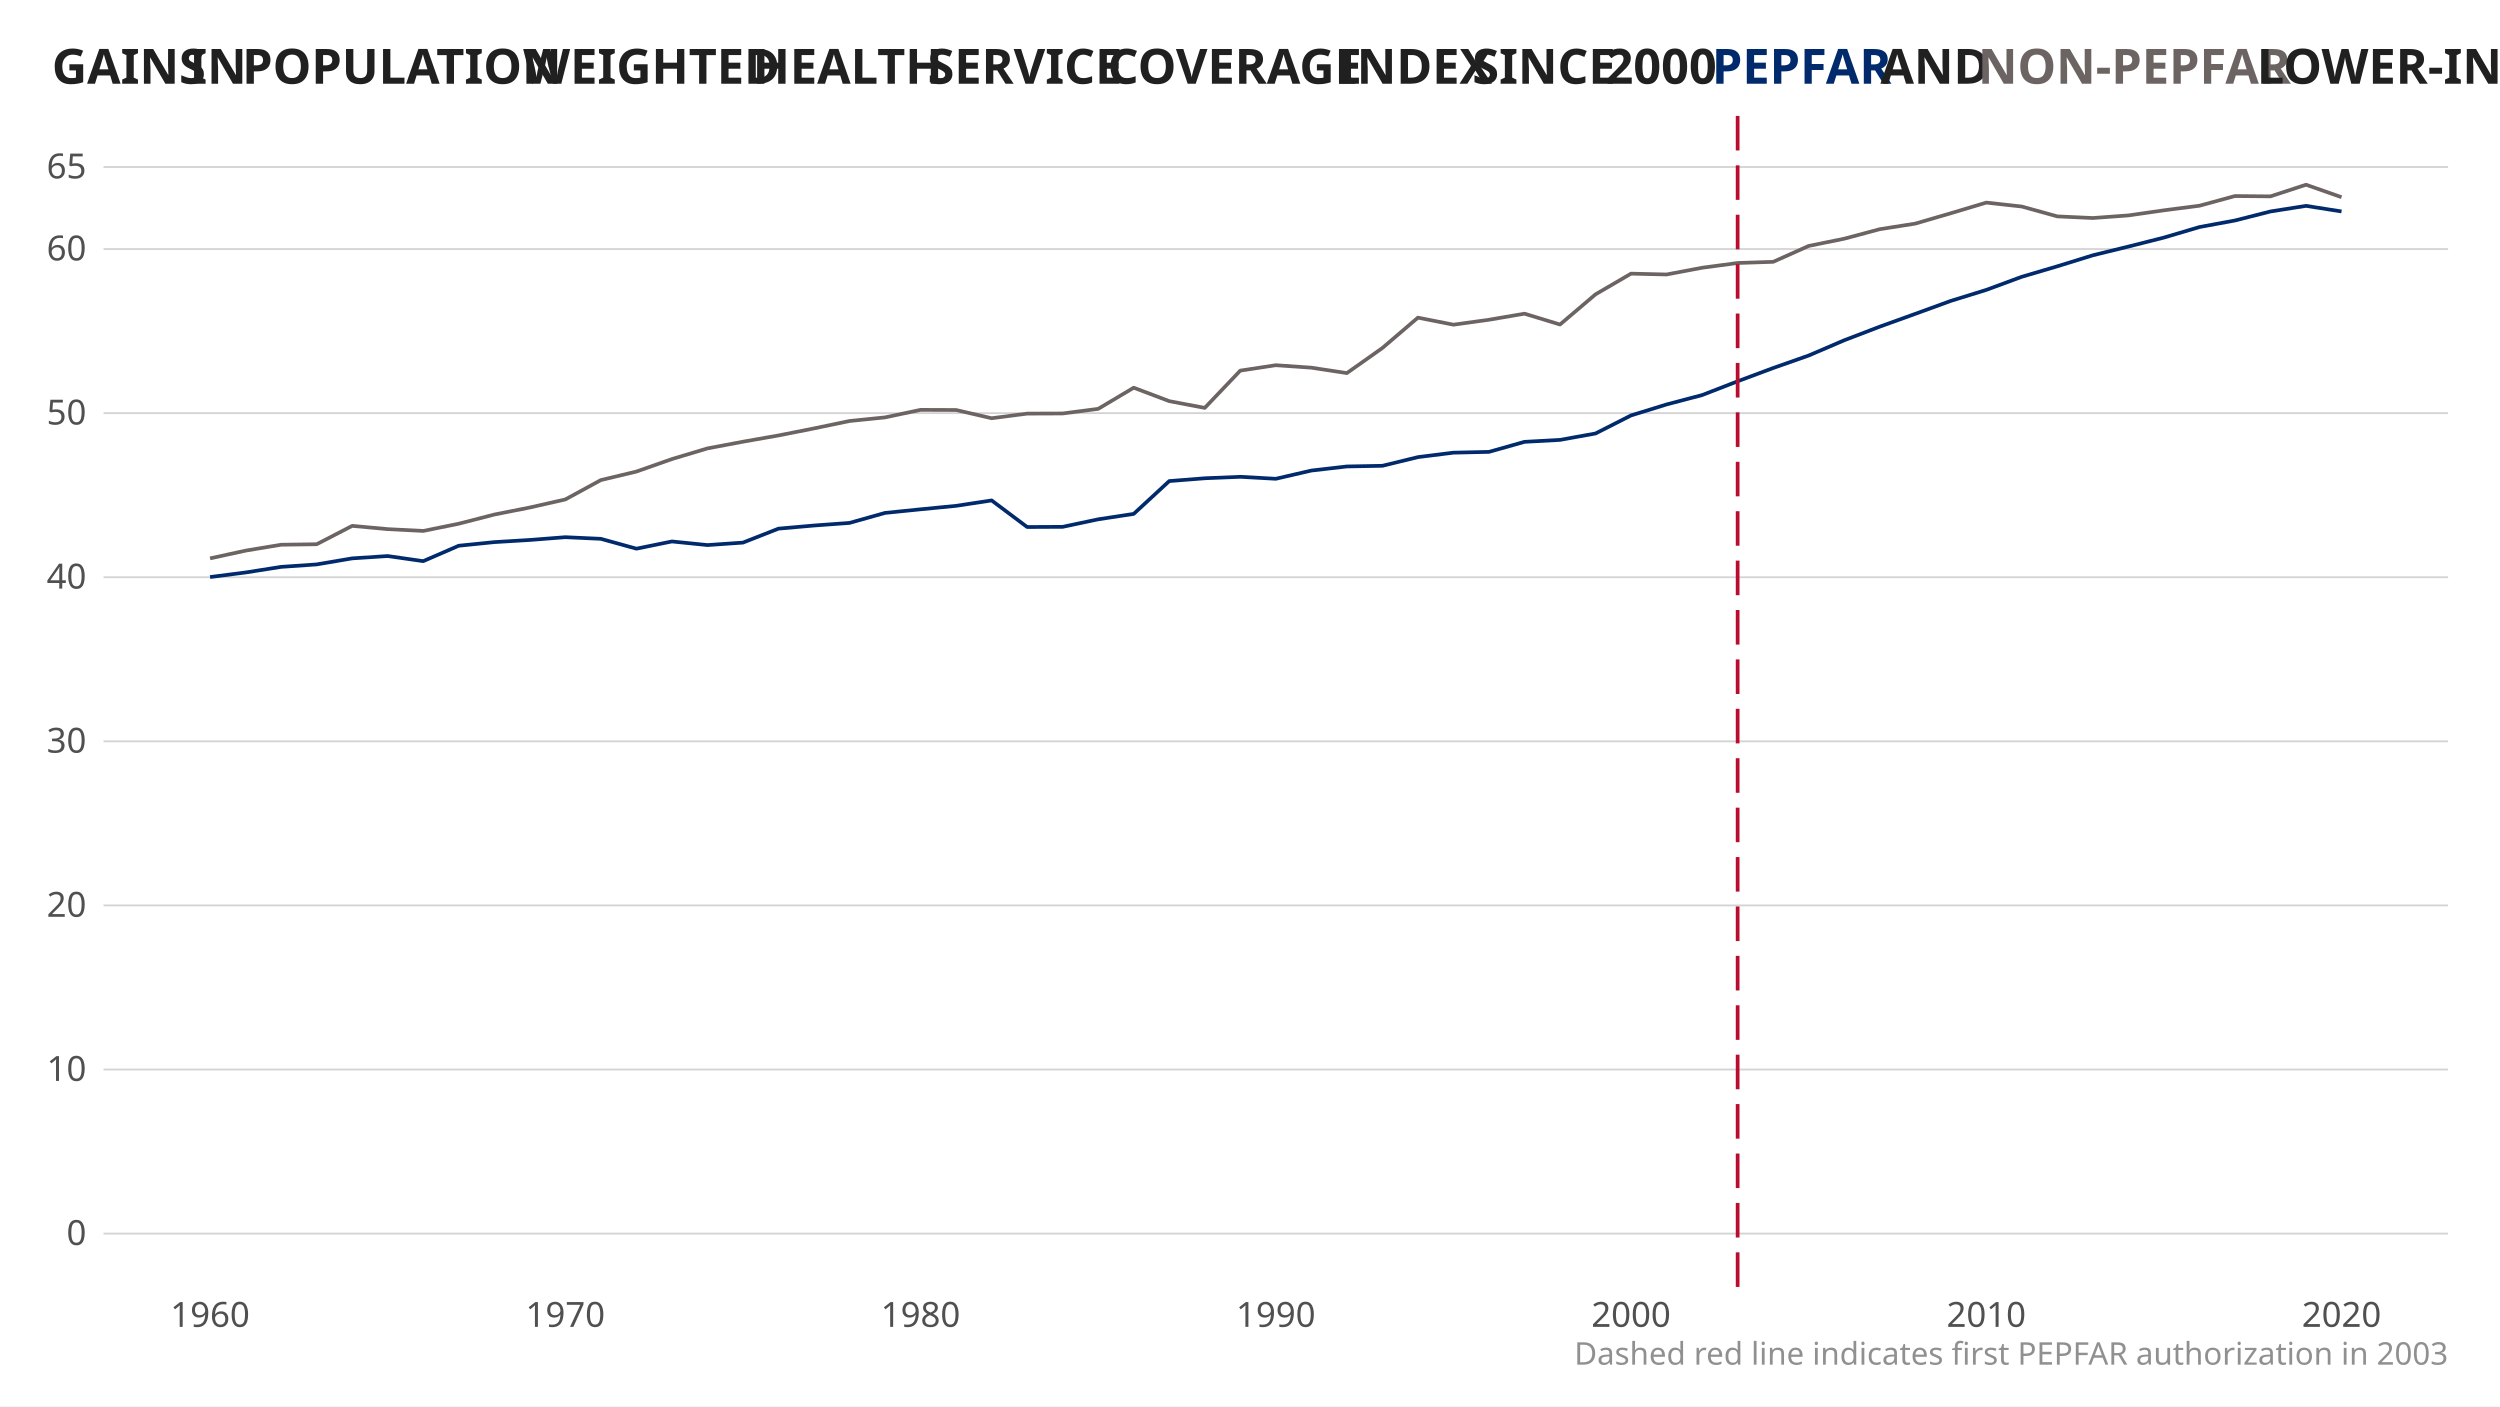
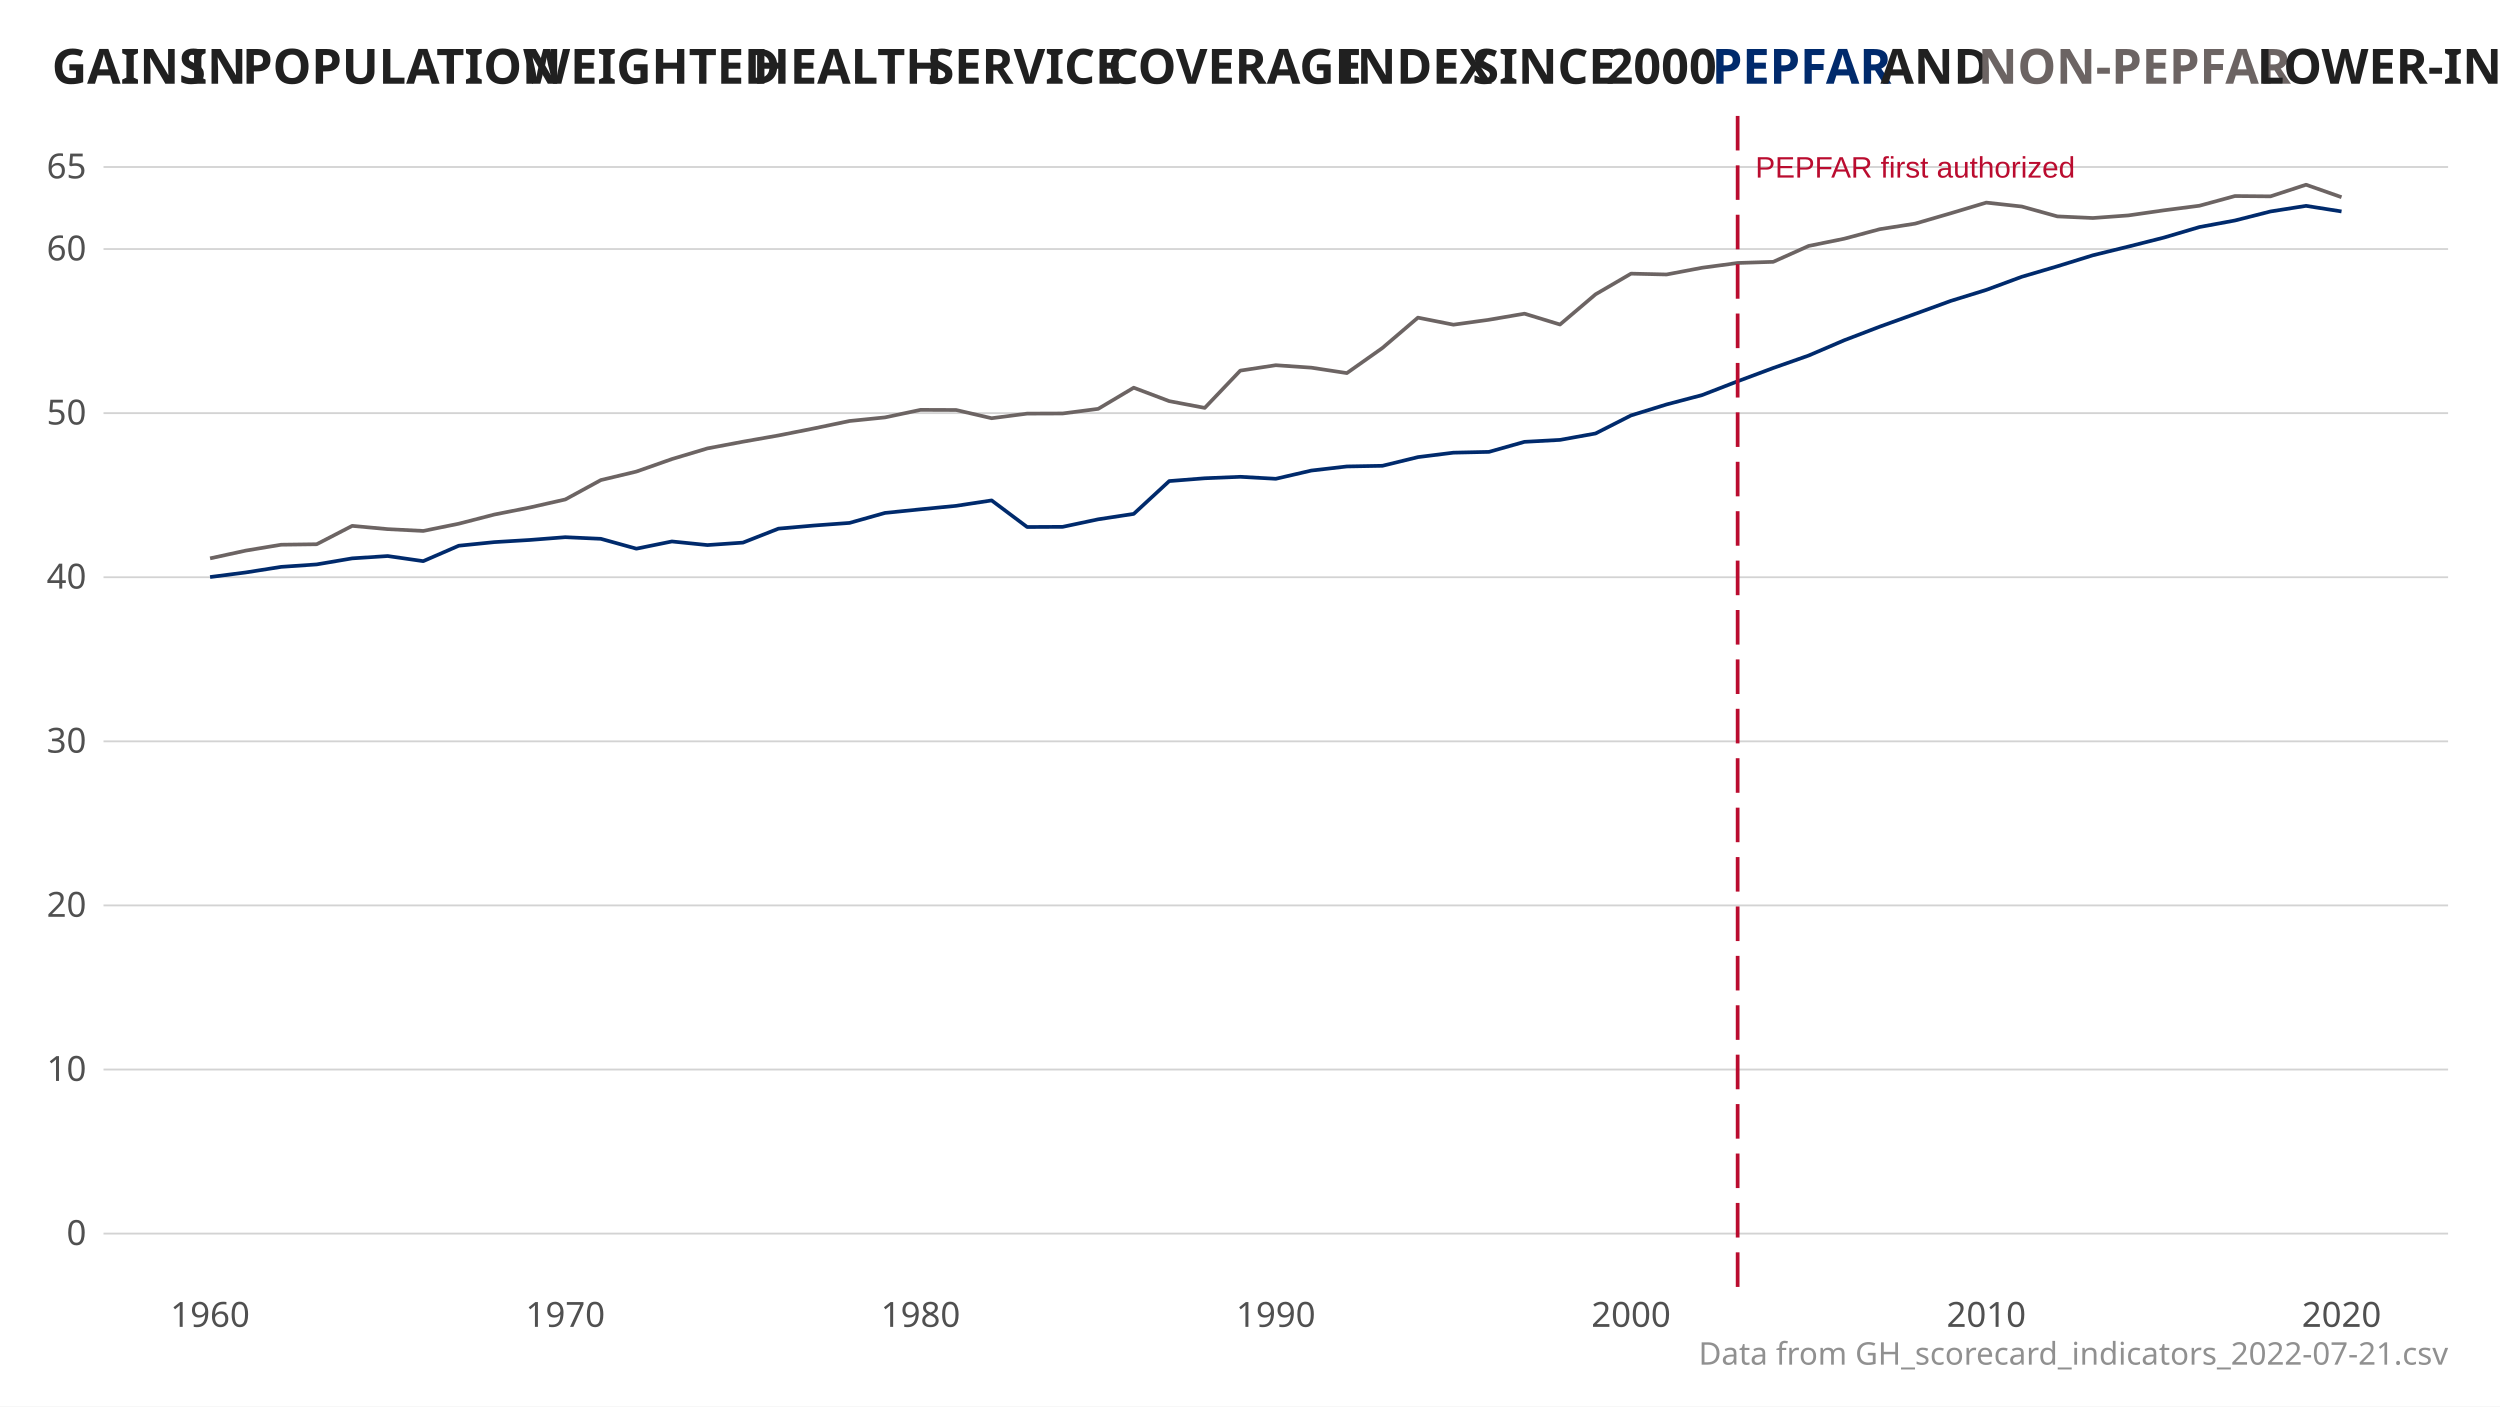
<svg xmlns="http://www.w3.org/2000/svg" class="svglite" width="720.00pt" height="405.00pt" viewBox="0 0 720.00 405.00">
  <defs>
    <style type="text/css">
    .svglite line, .svglite polyline, .svglite polygon, .svglite path, .svglite rect, .svglite circle {
      fill: none;
      stroke: #000000;
      stroke-linecap: round;
      stroke-linejoin: round;
      stroke-miterlimit: 10.00;
    }
    .svglite text {
      white-space: pre;
    }
  </style>
  </defs>
  <rect width="100%" height="100%" style="stroke: none; fill: #FFFFFF;" />
  <defs>
    <clipPath id="cpMC4wMHw3MjAuMDB8MC4wMHw0MDUuMDA=">
      <rect x="0.00" y="0.00" width="720.00" height="405.00" />
    </clipPath>
  </defs>
  <g clip-path="url(#cpMC4wMHw3MjAuMDB8MC4wMHw0MDUuMDA=)">
    <rect x="0.00" y="0.00" width="720.00" height="405.00" style="stroke-width: 1.07; stroke: none; fill: #FFFFFF;" />
  </g>
  <defs>
    <clipPath id="cpMjkuODF8NzA1LjA2fDMyLjc0fDM3MC42Mw==">
      <rect x="29.81" y="32.74" width="675.24" height="337.90" />
    </clipPath>
  </defs>
  <g clip-path="url(#cpMjkuODF8NzA1LjA2fDMyLjc0fDM3MC42Mw==)">
    <polyline points="29.81,355.27 705.06,355.27 " style="stroke-width: 0.53; stroke: #D3D3D3; stroke-linecap: butt;" />
    <polyline points="29.81,308.02 705.06,308.02 " style="stroke-width: 0.53; stroke: #D3D3D3; stroke-linecap: butt;" />
    <polyline points="29.81,260.76 705.06,260.76 " style="stroke-width: 0.53; stroke: #D3D3D3; stroke-linecap: butt;" />
    <polyline points="29.81,213.50 705.06,213.50 " style="stroke-width: 0.53; stroke: #D3D3D3; stroke-linecap: butt;" />
    <polyline points="29.81,166.24 705.06,166.24 " style="stroke-width: 0.53; stroke: #D3D3D3; stroke-linecap: butt;" />
    <polyline points="29.81,118.98 705.06,118.98 " style="stroke-width: 0.53; stroke: #D3D3D3; stroke-linecap: butt;" />
    <polyline points="29.81,71.72 705.06,71.72 " style="stroke-width: 0.53; stroke: #D3D3D3; stroke-linecap: butt;" />
    <polyline points="29.81,48.09 705.06,48.09 " style="stroke-width: 0.53; stroke: #D3D3D3; stroke-linecap: butt;" />
    <polyline points="60.50,160.81 70.74,158.58 80.97,156.88 91.20,156.74 101.43,151.45 111.66,152.39 121.89,152.91 132.12,150.83 142.35,148.19 152.58,146.16 162.81,143.84 173.05,138.26 183.28,135.81 193.51,132.21 203.74,129.14 213.97,127.21 224.20,125.41 234.43,123.38 244.66,121.25 254.89,120.21 265.12,118.04 275.35,118.08 285.59,120.45 295.82,119.12 306.05,119.08 316.28,117.75 326.51,111.66 336.74,115.53 346.97,117.47 357.20,106.74 367.43,105.18 377.66,105.89 387.90,107.45 398.13,100.22 408.36,91.48 418.59,93.51 428.82,92.09 439.05,90.34 449.28,93.46 459.51,84.77 469.74,78.81 479.97,79.05 490.21,77.11 500.44,75.74 510.67,75.41 520.90,70.83 531.13,68.75 541.36,66.01 551.59,64.40 561.82,61.42 572.05,58.35 582.28,59.48 592.52,62.32 602.75,62.79 612.98,62.04 623.21,60.57 633.44,59.25 643.67,56.46 653.90,56.55 664.13,53.20 674.36,56.79 " style="stroke-width: 1.07; stroke: #6C6463; stroke-linecap: butt;" />
    <polyline points="60.50,166.19 70.74,164.87 80.97,163.26 91.20,162.55 101.43,160.81 111.66,160.14 121.89,161.61 132.12,157.17 142.35,156.13 152.58,155.51 162.81,154.71 173.05,155.18 183.28,158.02 193.51,155.94 203.74,156.98 213.97,156.27 224.20,152.25 234.43,151.35 244.66,150.60 254.89,147.72 265.12,146.68 275.35,145.68 285.59,144.12 295.82,151.78 306.05,151.73 316.28,149.56 326.51,148.00 336.74,138.55 346.97,137.74 357.20,137.32 367.43,137.89 377.66,135.52 387.90,134.34 398.13,134.15 408.36,131.65 418.59,130.37 428.82,130.14 439.05,127.25 449.28,126.69 459.51,124.84 469.74,119.64 479.97,116.48 490.21,113.78 500.44,109.81 510.67,105.99 520.90,102.39 531.13,98.00 541.36,94.08 551.59,90.39 561.82,86.66 572.05,83.49 582.28,79.71 592.52,76.69 602.75,73.52 612.98,71.01 623.21,68.42 633.44,65.39 643.67,63.50 653.90,60.90 664.13,59.29 674.36,60.90 " style="stroke-width: 1.07; stroke: #002A6C; stroke-linecap: butt;" />
    <line x1="500.44" y1="370.63" x2="500.44" y2="32.74" style="stroke-width: 1.07; stroke: #BA0C2F; stroke-dasharray: 9.96,4.27; stroke-linecap: butt;" />
+     <text x="551.59" y="51.15" text-anchor="middle" style="font-size: 8.54px;fill: #BA0C2F; font-family: &quot;Arial&quot;;" textLength="96.72px" lengthAdjust="spacingAndGlyphs">  PEPFAR first authorized</text>
  </g>
  <g clip-path="url(#cpMC4wMHw3MjAuMDB8MC4wMHw0MDUuMDA=)">
    <text x="24.88" y="358.56" text-anchor="end" style="font-size: 10.00px;fill: #505050; font-family: &quot;Source Sans Pro&quot;;" textLength="4.97px" lengthAdjust="spacingAndGlyphs">0</text>
    <text x="24.88" y="311.30" text-anchor="end" style="font-size: 10.00px;fill: #505050; font-family: &quot;Source Sans Pro&quot;;" textLength="9.94px" lengthAdjust="spacingAndGlyphs">10</text>
    <text x="24.88" y="264.04" text-anchor="end" style="font-size: 10.00px;fill: #505050; font-family: &quot;Source Sans Pro&quot;;" textLength="9.94px" lengthAdjust="spacingAndGlyphs">20</text>
    <text x="24.88" y="216.78" text-anchor="end" style="font-size: 10.00px;fill: #505050; font-family: &quot;Source Sans Pro&quot;;" textLength="9.94px" lengthAdjust="spacingAndGlyphs">30</text>
    <text x="24.88" y="169.52" text-anchor="end" style="font-size: 10.00px;fill: #505050; font-family: &quot;Source Sans Pro&quot;;" textLength="9.94px" lengthAdjust="spacingAndGlyphs">40</text>
    <text x="24.88" y="122.27" text-anchor="end" style="font-size: 10.00px;fill: #505050; font-family: &quot;Source Sans Pro&quot;;" textLength="9.94px" lengthAdjust="spacingAndGlyphs">50</text>
    <text x="24.88" y="75.01" text-anchor="end" style="font-size: 10.00px;fill: #505050; font-family: &quot;Source Sans Pro&quot;;" textLength="9.94px" lengthAdjust="spacingAndGlyphs">60</text>
    <text x="24.88" y="51.38" text-anchor="end" style="font-size: 10.00px;fill: #505050; font-family: &quot;Source Sans Pro&quot;;" textLength="9.94px" lengthAdjust="spacingAndGlyphs">65</text>
    <text x="60.50" y="382.13" text-anchor="middle" style="font-size: 10.00px;fill: #505050; font-family: &quot;Source Sans Pro&quot;;" textLength="19.87px" lengthAdjust="spacingAndGlyphs">1960</text>
    <text x="162.81" y="382.13" text-anchor="middle" style="font-size: 10.00px;fill: #505050; font-family: &quot;Source Sans Pro&quot;;" textLength="19.87px" lengthAdjust="spacingAndGlyphs">1970</text>
    <text x="265.12" y="382.13" text-anchor="middle" style="font-size: 10.00px;fill: #505050; font-family: &quot;Source Sans Pro&quot;;" textLength="19.87px" lengthAdjust="spacingAndGlyphs">1980</text>
    <text x="367.43" y="382.13" text-anchor="middle" style="font-size: 10.00px;fill: #505050; font-family: &quot;Source Sans Pro&quot;;" textLength="19.87px" lengthAdjust="spacingAndGlyphs">1990</text>
    <text x="469.74" y="382.13" text-anchor="middle" style="font-size: 10.00px;fill: #505050; font-family: &quot;Source Sans Pro&quot;;" textLength="19.87px" lengthAdjust="spacingAndGlyphs">2000</text>
    <text x="572.05" y="382.13" text-anchor="middle" style="font-size: 10.00px;fill: #505050; font-family: &quot;Source Sans Pro&quot;;" textLength="19.87px" lengthAdjust="spacingAndGlyphs">2010</text>
    <text x="674.36" y="382.13" text-anchor="middle" style="font-size: 10.00px;fill: #505050; font-family: &quot;Source Sans Pro&quot;;" textLength="19.87px" lengthAdjust="spacingAndGlyphs">2020</text>
    <text x="14.94" y="24.12" style="font-size: 14.00px; font-weight: bold;fill: #202020; font-family: &quot;Source Sans Pro&quot;;" textLength="38.28px" lengthAdjust="spacingAndGlyphs">GAINS</text>
    <text x="54.21" y="24.12" style="font-size: 14.00px; font-weight: bold;fill: #202020; font-family: &quot;Source Sans Pro&quot;;" textLength="13.54px" lengthAdjust="spacingAndGlyphs">IN</text>
    <text x="69.74" y="24.12" style="font-size: 14.00px; font-weight: bold;fill: #202020; font-family: &quot;Source Sans Pro&quot;;" textLength="81.74px" lengthAdjust="spacingAndGlyphs">POPULATION</text>
    <text x="150.67" y="24.12" style="font-size: 14.00px; font-weight: bold;fill: #202020; font-family: &quot;Source Sans Pro&quot;;" textLength="66.00px" lengthAdjust="spacingAndGlyphs">WEIGHTED</text>
    <text x="216.78" y="24.12" style="font-size: 14.00px; font-weight: bold;fill: #202020; font-family: &quot;Source Sans Pro&quot;;" textLength="49.62px" lengthAdjust="spacingAndGlyphs">HEALTH</text>
    <text x="267.14" y="24.12" style="font-size: 14.00px; font-weight: bold;fill: #202020; font-family: &quot;Source Sans Pro&quot;;" textLength="51.88px" lengthAdjust="spacingAndGlyphs">SERVICE</text>
    <text x="319.02" y="24.12" style="font-size: 14.00px; font-weight: bold;fill: #202020; font-family: &quot;Source Sans Pro&quot;;" textLength="66.38px" lengthAdjust="spacingAndGlyphs">COVERAGE</text>
    <text x="385.30" y="24.12" style="font-size: 14.00px; font-weight: bold;fill: #202020; font-family: &quot;Source Sans Pro&quot;;" textLength="38.04px" lengthAdjust="spacingAndGlyphs">INDEX</text>
    <text x="424.01" y="24.12" style="font-size: 14.00px; font-weight: bold;fill: #202020; font-family: &quot;Source Sans Pro&quot;;" textLength="37.15px" lengthAdjust="spacingAndGlyphs">SINCE</text>
    <text x="462.40" y="24.12" style="font-size: 14.00px; font-weight: bold;fill: #202020; font-family: &quot;Source Sans Pro&quot;;" textLength="29.58px" lengthAdjust="spacingAndGlyphs">2000</text>
    <text x="493.02" y="24.12" style="font-size: 14.00px; font-weight: bold;fill: #002A6C; font-family: &quot;Source Sans Pro&quot;;" textLength="48.30px" lengthAdjust="spacingAndGlyphs">PEPFAR</text>
    <text x="541.56" y="24.12" style="font-size: 14.00px; font-weight: bold;fill: #202020; font-family: &quot;Source Sans Pro&quot;;" textLength="26.23px" lengthAdjust="spacingAndGlyphs">AND</text>
    <text x="569.65" y="24.12" style="font-size: 14.00px; font-weight: bold;fill: #6C6463; font-family: &quot;Source Sans Pro&quot;;" textLength="81.16px" lengthAdjust="spacingAndGlyphs">NON-PEPFAR</text>
    <text x="649.96" y="24.12" style="font-size: 14.00px; font-weight: bold;fill: #202020; font-family: &quot;Source Sans Pro&quot;;" textLength="98.72px" lengthAdjust="spacingAndGlyphs">LOWER-INCOME</text>
    <text x="747.15" y="24.12" style="font-size: 14.00px; font-weight: bold;fill: #202020; font-family: &quot;Source Sans Pro&quot;;" textLength="72.40px" lengthAdjust="spacingAndGlyphs">COUNTRIES</text>
-     <text x="705.06" y="393.02" text-anchor="end" style="font-size: 9.00px;fill: #909090; font-family: &quot;Source Sans Pro&quot;;" textLength="223.55px" lengthAdjust="spacingAndGlyphs">Dashed red line indicates first PEPFAR authorization in 2003</text>
+     <text x="705.06" y="393.02" text-anchor="end" style="font-size: 9.00px;fill: #909090; font-family: &quot;Source Sans Pro&quot;;" textLength="194.87px" lengthAdjust="spacingAndGlyphs">Data from GH_scorecard_indicators_2022-07-21.csv</text>
  </g>
</svg>
